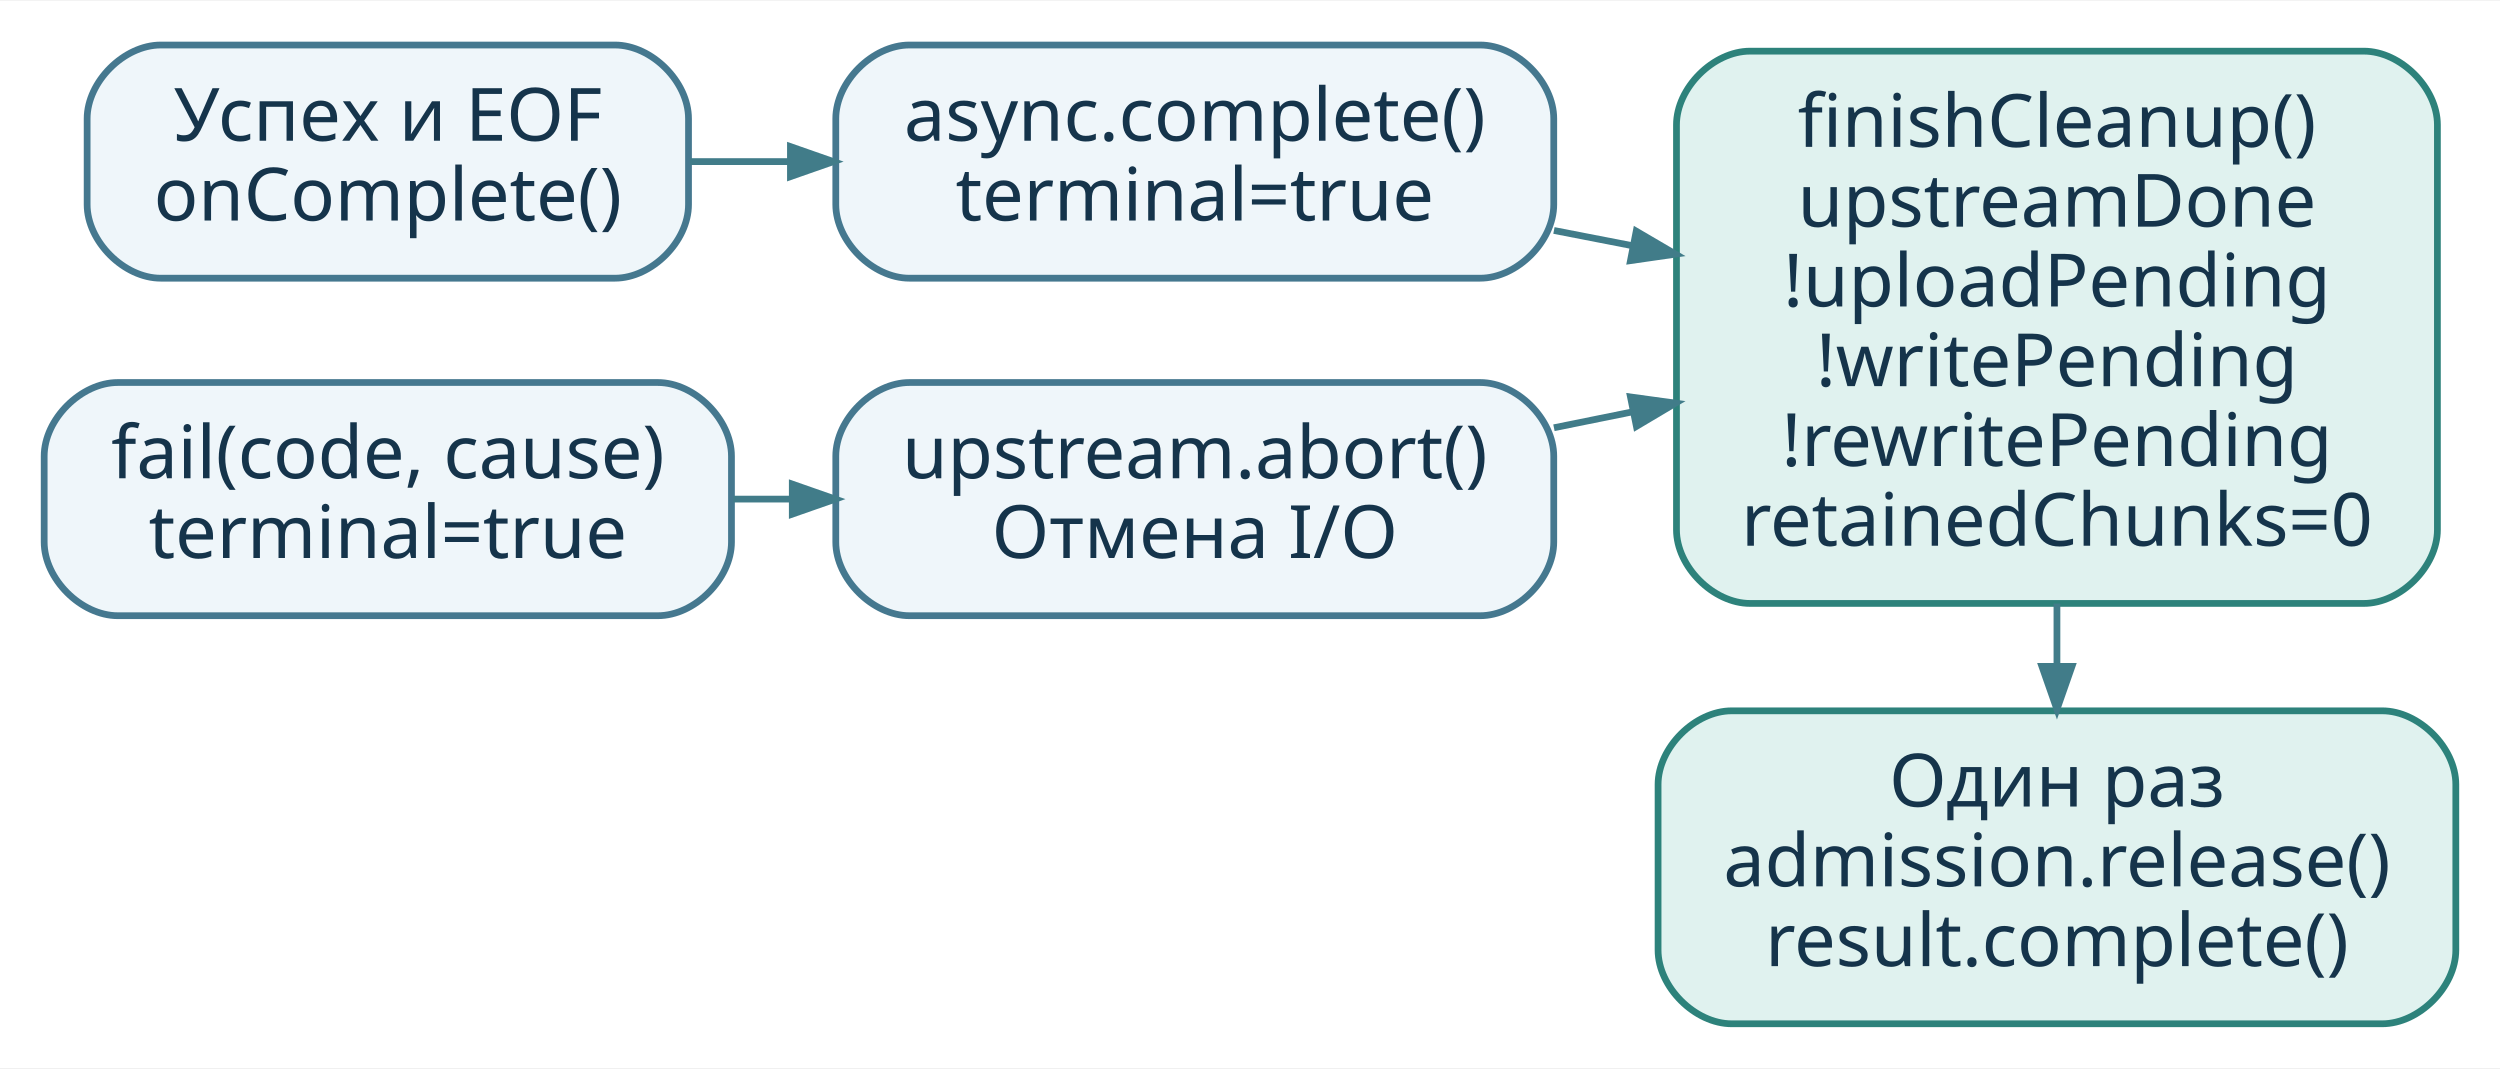
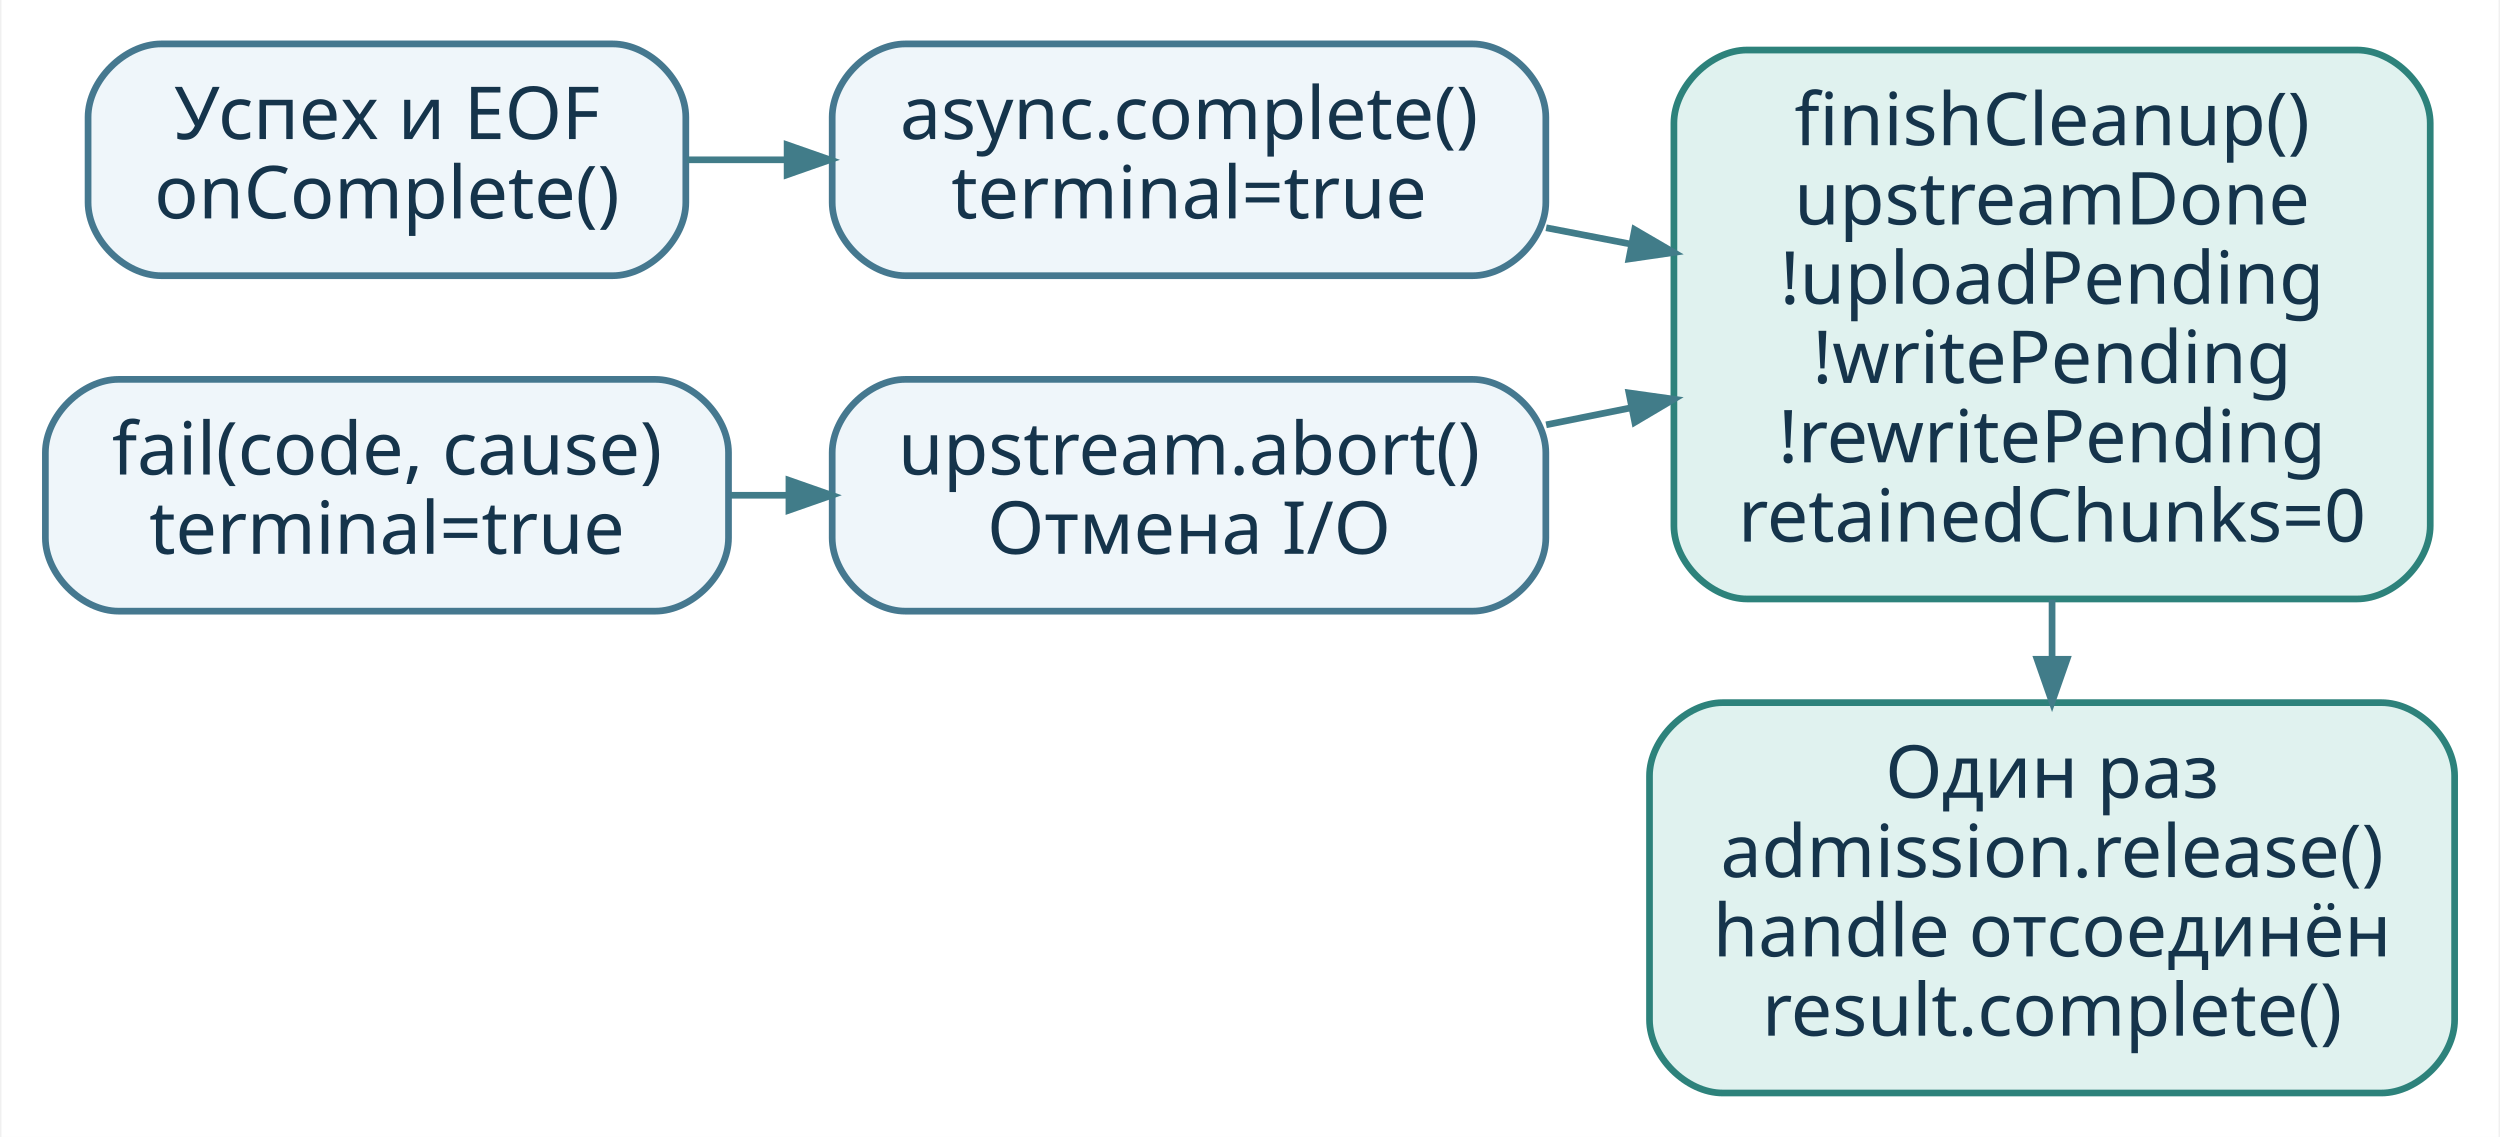
- <svg xmlns="http://www.w3.org/2000/svg" width="407pt" height="174pt" viewBox="0.00 0.00 407.40 173.90">
-   <g id="graph0" class="graph" transform="scale(1 1) rotate(0) translate(7.2 166.7)">
-     <polygon fill="white" stroke="transparent" points="-7.2,7.2 -7.2,-166.7 400.2,-166.7 400.2,7.2 -7.2,7.2" />
+ <svg xmlns="http://www.w3.org/2000/svg" width="409pt" height="186pt" viewBox="0.00 0.00 409.40 186.40">
+   <g id="graph0" class="graph" transform="scale(1 1) rotate(0) translate(7.2 179.2)">
+     <polygon fill="white" stroke="transparent" points="-7.2,7.2 -7.2,-179.2 402.2,-179.2 402.2,7.2 -7.2,7.2" />
    <g id="node1" class="node">
-       <path fill="#eff6fa" stroke="#45788f" stroke-width="1.1" d="M93,-159.5C93,-159.5 19,-159.5 19,-159.5 13,-159.5 7,-153.5 7,-147.5 7,-147.5 7,-133.5 7,-133.5 7,-127.5 13,-121.5 19,-121.5 19,-121.5 93,-121.5 93,-121.5 99,-121.5 105,-127.5 105,-133.5 105,-133.5 105,-147.5 105,-147.5 105,-153.5 99,-159.5 93,-159.5" />
-       <text text-anchor="middle" x="56" y="-143.9" font-family="Noto Sans" font-size="12.00" fill="#15344b">Успех и EOF</text>
-       <text text-anchor="middle" x="56" y="-130.9" font-family="Noto Sans" font-size="12.00" fill="#15344b">onComplete()</text>
+       <path fill="#eff6fa" stroke="#45788f" stroke-width="1.1" d="M93,-172C93,-172 19,-172 19,-172 13,-172 7,-166 7,-160 7,-160 7,-146 7,-146 7,-140 13,-134 19,-134 19,-134 93,-134 93,-134 99,-134 105,-140 105,-146 105,-146 105,-160 105,-160 105,-166 99,-172 93,-172" />
+       <text text-anchor="middle" x="56" y="-156.4" font-family="Noto Sans" font-size="12.00" fill="#15344b">Успех и EOF</text>
+       <text text-anchor="middle" x="56" y="-143.4" font-family="Noto Sans" font-size="12.00" fill="#15344b">onComplete()</text>
    </g>
    <g id="node2" class="node">
-       <path fill="#eff6fa" stroke="#45788f" stroke-width="1.1" d="M234,-159.5C234,-159.5 141,-159.5 141,-159.5 135,-159.5 129,-153.5 129,-147.5 129,-147.5 129,-133.5 129,-133.5 129,-127.5 135,-121.5 141,-121.5 141,-121.5 234,-121.5 234,-121.5 240,-121.5 246,-127.5 246,-133.5 246,-133.5 246,-147.5 246,-147.5 246,-153.5 240,-159.5 234,-159.5" />
-       <text text-anchor="middle" x="187.5" y="-143.9" font-family="Noto Sans" font-size="12.00" fill="#15344b">async.complete()</text>
-       <text text-anchor="middle" x="187.5" y="-130.9" font-family="Noto Sans" font-size="12.00" fill="#15344b">terminal=true</text>
+       <path fill="#eff6fa" stroke="#45788f" stroke-width="1.1" d="M234,-172C234,-172 141,-172 141,-172 135,-172 129,-166 129,-160 129,-160 129,-146 129,-146 129,-140 135,-134 141,-134 141,-134 234,-134 234,-134 240,-134 246,-140 246,-146 246,-146 246,-160 246,-160 246,-166 240,-172 234,-172" />
+       <text text-anchor="middle" x="187.5" y="-156.4" font-family="Noto Sans" font-size="12.00" fill="#15344b">async.complete()</text>
+       <text text-anchor="middle" x="187.5" y="-143.4" font-family="Noto Sans" font-size="12.00" fill="#15344b">terminal=true</text>
    </g>
    <g id="edge1" class="edge">
-       <path fill="none" stroke="#417c89" stroke-width="1.1" d="M105.22,-140.5C110.46,-140.5 115.86,-140.5 121.26,-140.5" />
-       <polygon fill="#417c89" stroke="#417c89" stroke-width="1.1" points="121.61,-142.95 128.61,-140.5 121.61,-138.05 121.61,-142.95" />
+       <path fill="none" stroke="#417c89" stroke-width="1.1" d="M105.22,-153C110.46,-153 115.86,-153 121.26,-153" />
+       <polygon fill="#417c89" stroke="#417c89" stroke-width="1.1" points="121.61,-155.45 128.61,-153 121.61,-150.55 121.61,-155.45" />
    </g>
    <g id="node5" class="node">
-       <path fill="#e0f2ef" stroke="#2d827b" stroke-width="1.1" d="M378,-158.5C378,-158.5 278,-158.5 278,-158.5 272,-158.5 266,-152.5 266,-146.5 266,-146.5 266,-80.5 266,-80.5 266,-74.5 272,-68.5 278,-68.5 278,-68.5 378,-68.5 378,-68.5 384,-68.5 390,-74.5 390,-80.5 390,-80.5 390,-146.5 390,-146.5 390,-152.5 384,-158.5 378,-158.5" />
-       <text text-anchor="middle" x="328" y="-142.9" font-family="Noto Sans" font-size="12.00" fill="#15344b">finishCleanup()</text>
-       <text text-anchor="middle" x="328" y="-129.9" font-family="Noto Sans" font-size="12.00" fill="#15344b">upstreamDone</text>
-       <text text-anchor="middle" x="328" y="-116.9" font-family="Noto Sans" font-size="12.00" fill="#15344b">!uploadPending</text>
-       <text text-anchor="middle" x="328" y="-103.9" font-family="Noto Sans" font-size="12.00" fill="#15344b">!writePending</text>
-       <text text-anchor="middle" x="328" y="-90.9" font-family="Noto Sans" font-size="12.00" fill="#15344b">!rewritePending</text>
-       <text text-anchor="middle" x="328" y="-77.9" font-family="Noto Sans" font-size="12.00" fill="#15344b">retainedChunks=0</text>
+       <path fill="#e0f2ef" stroke="#2d827b" stroke-width="1.1" d="M379,-171C379,-171 279,-171 279,-171 273,-171 267,-165 267,-159 267,-159 267,-93 267,-93 267,-87 273,-81 279,-81 279,-81 379,-81 379,-81 385,-81 391,-87 391,-93 391,-93 391,-159 391,-159 391,-165 385,-171 379,-171" />
+       <text text-anchor="middle" x="329" y="-155.4" font-family="Noto Sans" font-size="12.00" fill="#15344b">finishCleanup()</text>
+       <text text-anchor="middle" x="329" y="-142.4" font-family="Noto Sans" font-size="12.00" fill="#15344b">upstreamDone</text>
+       <text text-anchor="middle" x="329" y="-129.4" font-family="Noto Sans" font-size="12.00" fill="#15344b">!uploadPending</text>
+       <text text-anchor="middle" x="329" y="-116.4" font-family="Noto Sans" font-size="12.00" fill="#15344b">!writePending</text>
+       <text text-anchor="middle" x="329" y="-103.4" font-family="Noto Sans" font-size="12.00" fill="#15344b">!rewritePending</text>
+       <text text-anchor="middle" x="329" y="-90.4" font-family="Noto Sans" font-size="12.00" fill="#15344b">retainedChunks=0</text>
    </g>
    <g id="edge3" class="edge">
-       <path fill="none" stroke="#417c89" stroke-width="1.1" d="M246.03,-129.28C250.22,-128.47 254.47,-127.64 258.72,-126.81" />
-       <polygon fill="#417c89" stroke="#417c89" stroke-width="1.1" points="259.44,-129.17 265.84,-125.42 258.5,-124.36 259.44,-129.17" />
+       <path fill="none" stroke="#417c89" stroke-width="1.1" d="M246.05,-141.86C250.58,-140.99 255.18,-140.09 259.77,-139.21" />
+       <polygon fill="#417c89" stroke="#417c89" stroke-width="1.1" points="260.56,-141.55 266.97,-137.81 259.63,-136.74 260.56,-141.55" />
    </g>
    <g id="node3" class="node">
-       <path fill="#eff6fa" stroke="#45788f" stroke-width="1.1" d="M100,-104.5C100,-104.5 12,-104.5 12,-104.5 6,-104.5 0,-98.5 0,-92.5 0,-92.5 0,-78.5 0,-78.5 0,-72.5 6,-66.5 12,-66.5 12,-66.5 100,-66.5 100,-66.5 106,-66.5 112,-72.5 112,-78.5 112,-78.5 112,-92.5 112,-92.5 112,-98.5 106,-104.5 100,-104.5" />
-       <text text-anchor="middle" x="56" y="-88.9" font-family="Noto Sans" font-size="12.00" fill="#15344b">fail(code, cause)</text>
-       <text text-anchor="middle" x="56" y="-75.9" font-family="Noto Sans" font-size="12.00" fill="#15344b">terminal=true</text>
+       <path fill="#eff6fa" stroke="#45788f" stroke-width="1.1" d="M100,-117C100,-117 12,-117 12,-117 6,-117 0,-111 0,-105 0,-105 0,-91 0,-91 0,-85 6,-79 12,-79 12,-79 100,-79 100,-79 106,-79 112,-85 112,-91 112,-91 112,-105 112,-105 112,-111 106,-117 100,-117" />
+       <text text-anchor="middle" x="56" y="-101.4" font-family="Noto Sans" font-size="12.00" fill="#15344b">fail(code, cause)</text>
+       <text text-anchor="middle" x="56" y="-88.4" font-family="Noto Sans" font-size="12.00" fill="#15344b">terminal=true</text>
    </g>
    <g id="node4" class="node">
-       <path fill="#eff6fa" stroke="#45788f" stroke-width="1.1" d="M234,-104.5C234,-104.5 141,-104.5 141,-104.5 135,-104.5 129,-98.5 129,-92.5 129,-92.5 129,-78.5 129,-78.5 129,-72.5 135,-66.5 141,-66.5 141,-66.5 234,-66.5 234,-66.5 240,-66.5 246,-72.5 246,-78.5 246,-78.5 246,-92.5 246,-92.5 246,-98.5 240,-104.5 234,-104.5" />
-       <text text-anchor="middle" x="187.5" y="-88.9" font-family="Noto Sans" font-size="12.00" fill="#15344b">upstream.abort()</text>
-       <text text-anchor="middle" x="187.5" y="-75.9" font-family="Noto Sans" font-size="12.00" fill="#15344b">Отмена I/O</text>
+       <path fill="#eff6fa" stroke="#45788f" stroke-width="1.1" d="M234,-117C234,-117 141,-117 141,-117 135,-117 129,-111 129,-105 129,-105 129,-91 129,-91 129,-85 135,-79 141,-79 141,-79 234,-79 234,-79 240,-79 246,-85 246,-91 246,-91 246,-105 246,-105 246,-111 240,-117 234,-117" />
+       <text text-anchor="middle" x="187.5" y="-101.4" font-family="Noto Sans" font-size="12.00" fill="#15344b">upstream.abort()</text>
+       <text text-anchor="middle" x="187.5" y="-88.4" font-family="Noto Sans" font-size="12.00" fill="#15344b">Отмена I/O</text>
    </g>
    <g id="edge2" class="edge">
-       <path fill="none" stroke="#417c89" stroke-width="1.1" d="M112.3,-85.5C115.47,-85.5 118.69,-85.5 121.9,-85.5" />
-       <polygon fill="#417c89" stroke="#417c89" stroke-width="1.1" points="121.91,-87.95 128.91,-85.5 121.91,-83.05 121.91,-87.95" />
+       <path fill="none" stroke="#417c89" stroke-width="1.1" d="M112.3,-98C115.47,-98 118.69,-98 121.9,-98" />
+       <polygon fill="#417c89" stroke="#417c89" stroke-width="1.1" points="121.91,-100.45 128.91,-98 121.91,-95.55 121.91,-100.45" />
    </g>
    <g id="edge4" class="edge">
-       <path fill="none" stroke="#417c89" stroke-width="1.1" d="M246.03,-97.13C250.22,-97.98 254.47,-98.84 258.72,-99.7" />
-       <polygon fill="#417c89" stroke="#417c89" stroke-width="1.1" points="258.5,-102.15 265.84,-101.14 259.47,-97.35 258.5,-102.15" />
+       <path fill="none" stroke="#417c89" stroke-width="1.1" d="M246.05,-109.55C250.68,-110.48 255.4,-111.43 260.1,-112.37" />
+       <polygon fill="#417c89" stroke="#417c89" stroke-width="1.1" points="259.63,-114.78 266.97,-113.75 260.59,-109.97 259.63,-114.78" />
    </g>
    <g id="node6" class="node">
-       <path fill="#e0f2ef" stroke="#2d827b" stroke-width="1.1" d="M381,-51C381,-51 275,-51 275,-51 269,-51 263,-45 263,-39 263,-39 263,-12 263,-12 263,-6 269,0 275,0 275,0 381,0 381,0 387,0 393,-6 393,-12 393,-12 393,-39 393,-39 393,-45 387,-51 381,-51" />
-       <text text-anchor="middle" x="328" y="-35.4" font-family="Noto Sans" font-size="12.00" fill="#15344b">Один раз</text>
-       <text text-anchor="middle" x="328" y="-22.4" font-family="Noto Sans" font-size="12.00" fill="#15344b">admission.release()</text>
-       <text text-anchor="middle" x="328" y="-9.4" font-family="Noto Sans" font-size="12.00" fill="#15344b">result.complete()</text>
+       <path fill="#e0f2ef" stroke="#2d827b" stroke-width="1.1" d="M383,-64C383,-64 275,-64 275,-64 269,-64 263,-58 263,-52 263,-52 263,-12 263,-12 263,-6 269,0 275,0 275,0 383,0 383,0 389,0 395,-6 395,-12 395,-12 395,-52 395,-52 395,-58 389,-64 383,-64" />
+       <text text-anchor="middle" x="329" y="-48.4" font-family="Noto Sans" font-size="12.00" fill="#15344b">Один раз</text>
+       <text text-anchor="middle" x="329" y="-35.4" font-family="Noto Sans" font-size="12.00" fill="#15344b">admission.release()</text>
+       <text text-anchor="middle" x="329" y="-22.4" font-family="Noto Sans" font-size="12.00" fill="#15344b">handle отсоединён</text>
+       <text text-anchor="middle" x="329" y="-9.4" font-family="Noto Sans" font-size="12.00" fill="#15344b">result.complete()</text>
    </g>
    <g id="edge5" class="edge">
-       <path fill="none" stroke="#417c89" stroke-width="1.1" d="M328,-68.47C328,-64.87 328,-61.36 328,-58.31" />
-       <polygon fill="#417c89" stroke="#417c89" stroke-width="1.1" points="330.45,-58.24 328,-51.24 325.55,-58.24 330.45,-58.24" />
+       <path fill="none" stroke="#417c89" stroke-width="1.1" d="M329,-80.87C329,-77.61 329,-74.25 329,-71.35" />
+       <polygon fill="#417c89" stroke="#417c89" stroke-width="1.1" points="331.45,-71.11 329,-64.11 326.55,-71.11 331.45,-71.11" />
    </g>
  </g>
</svg>
